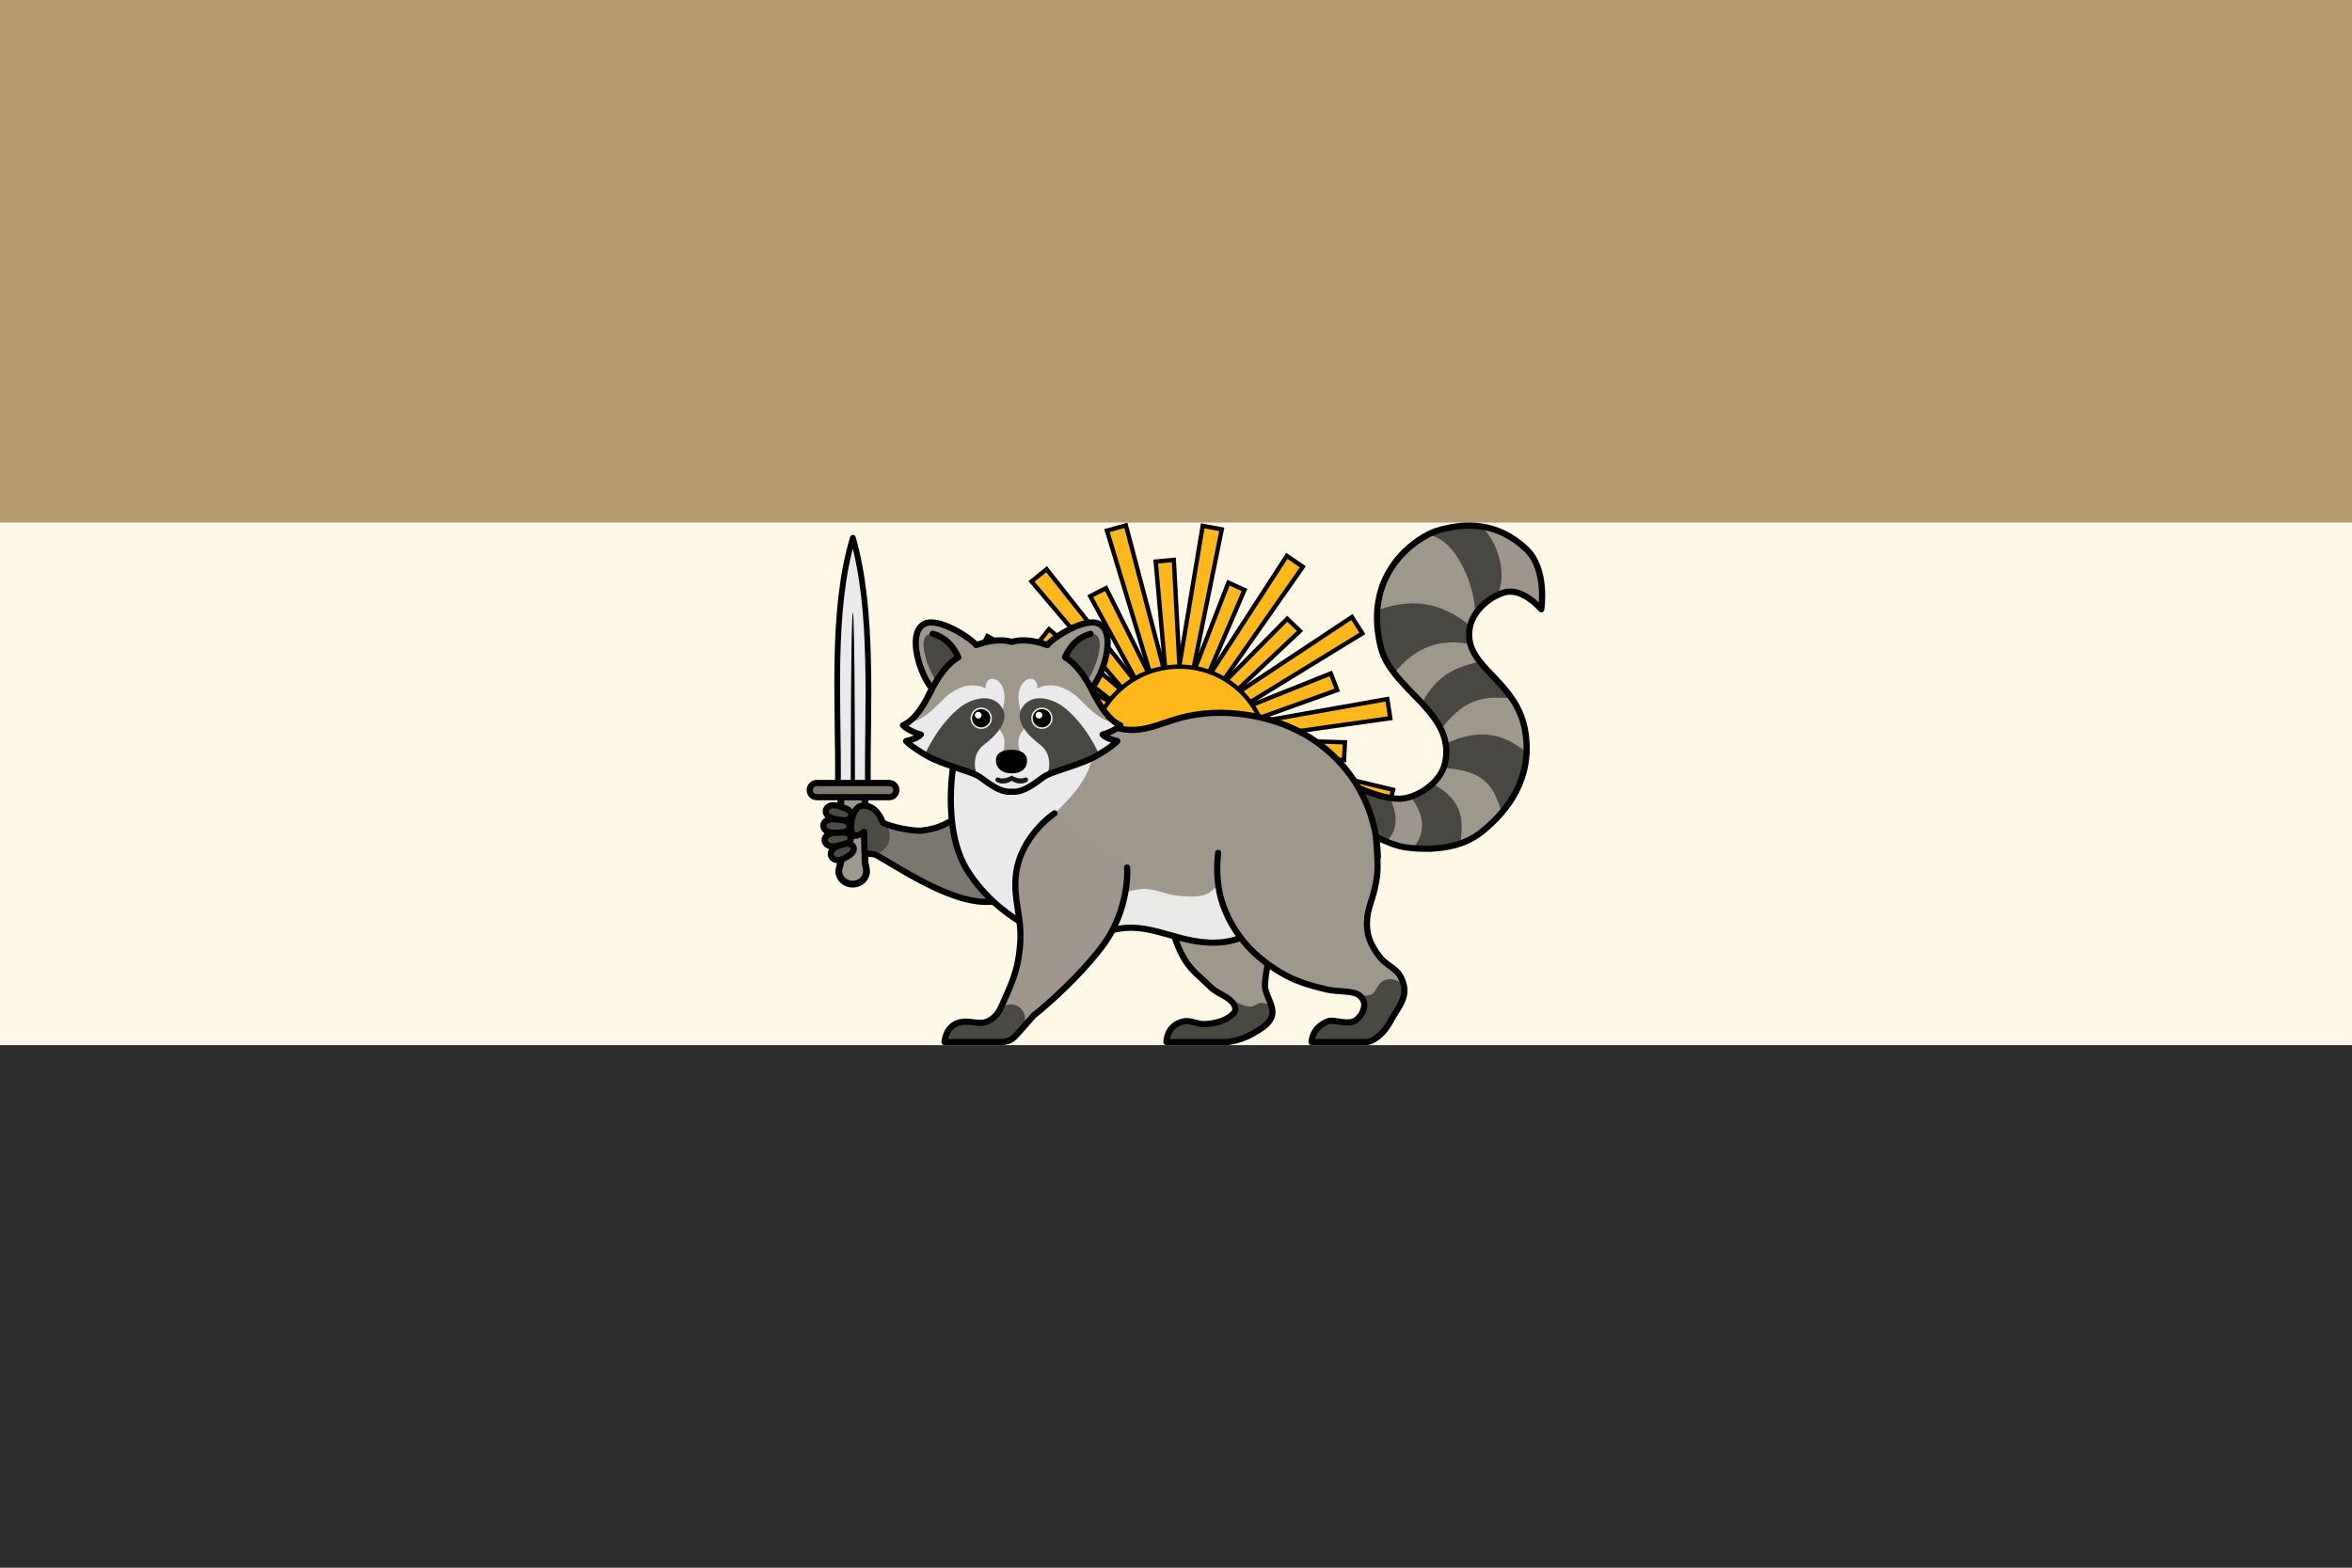
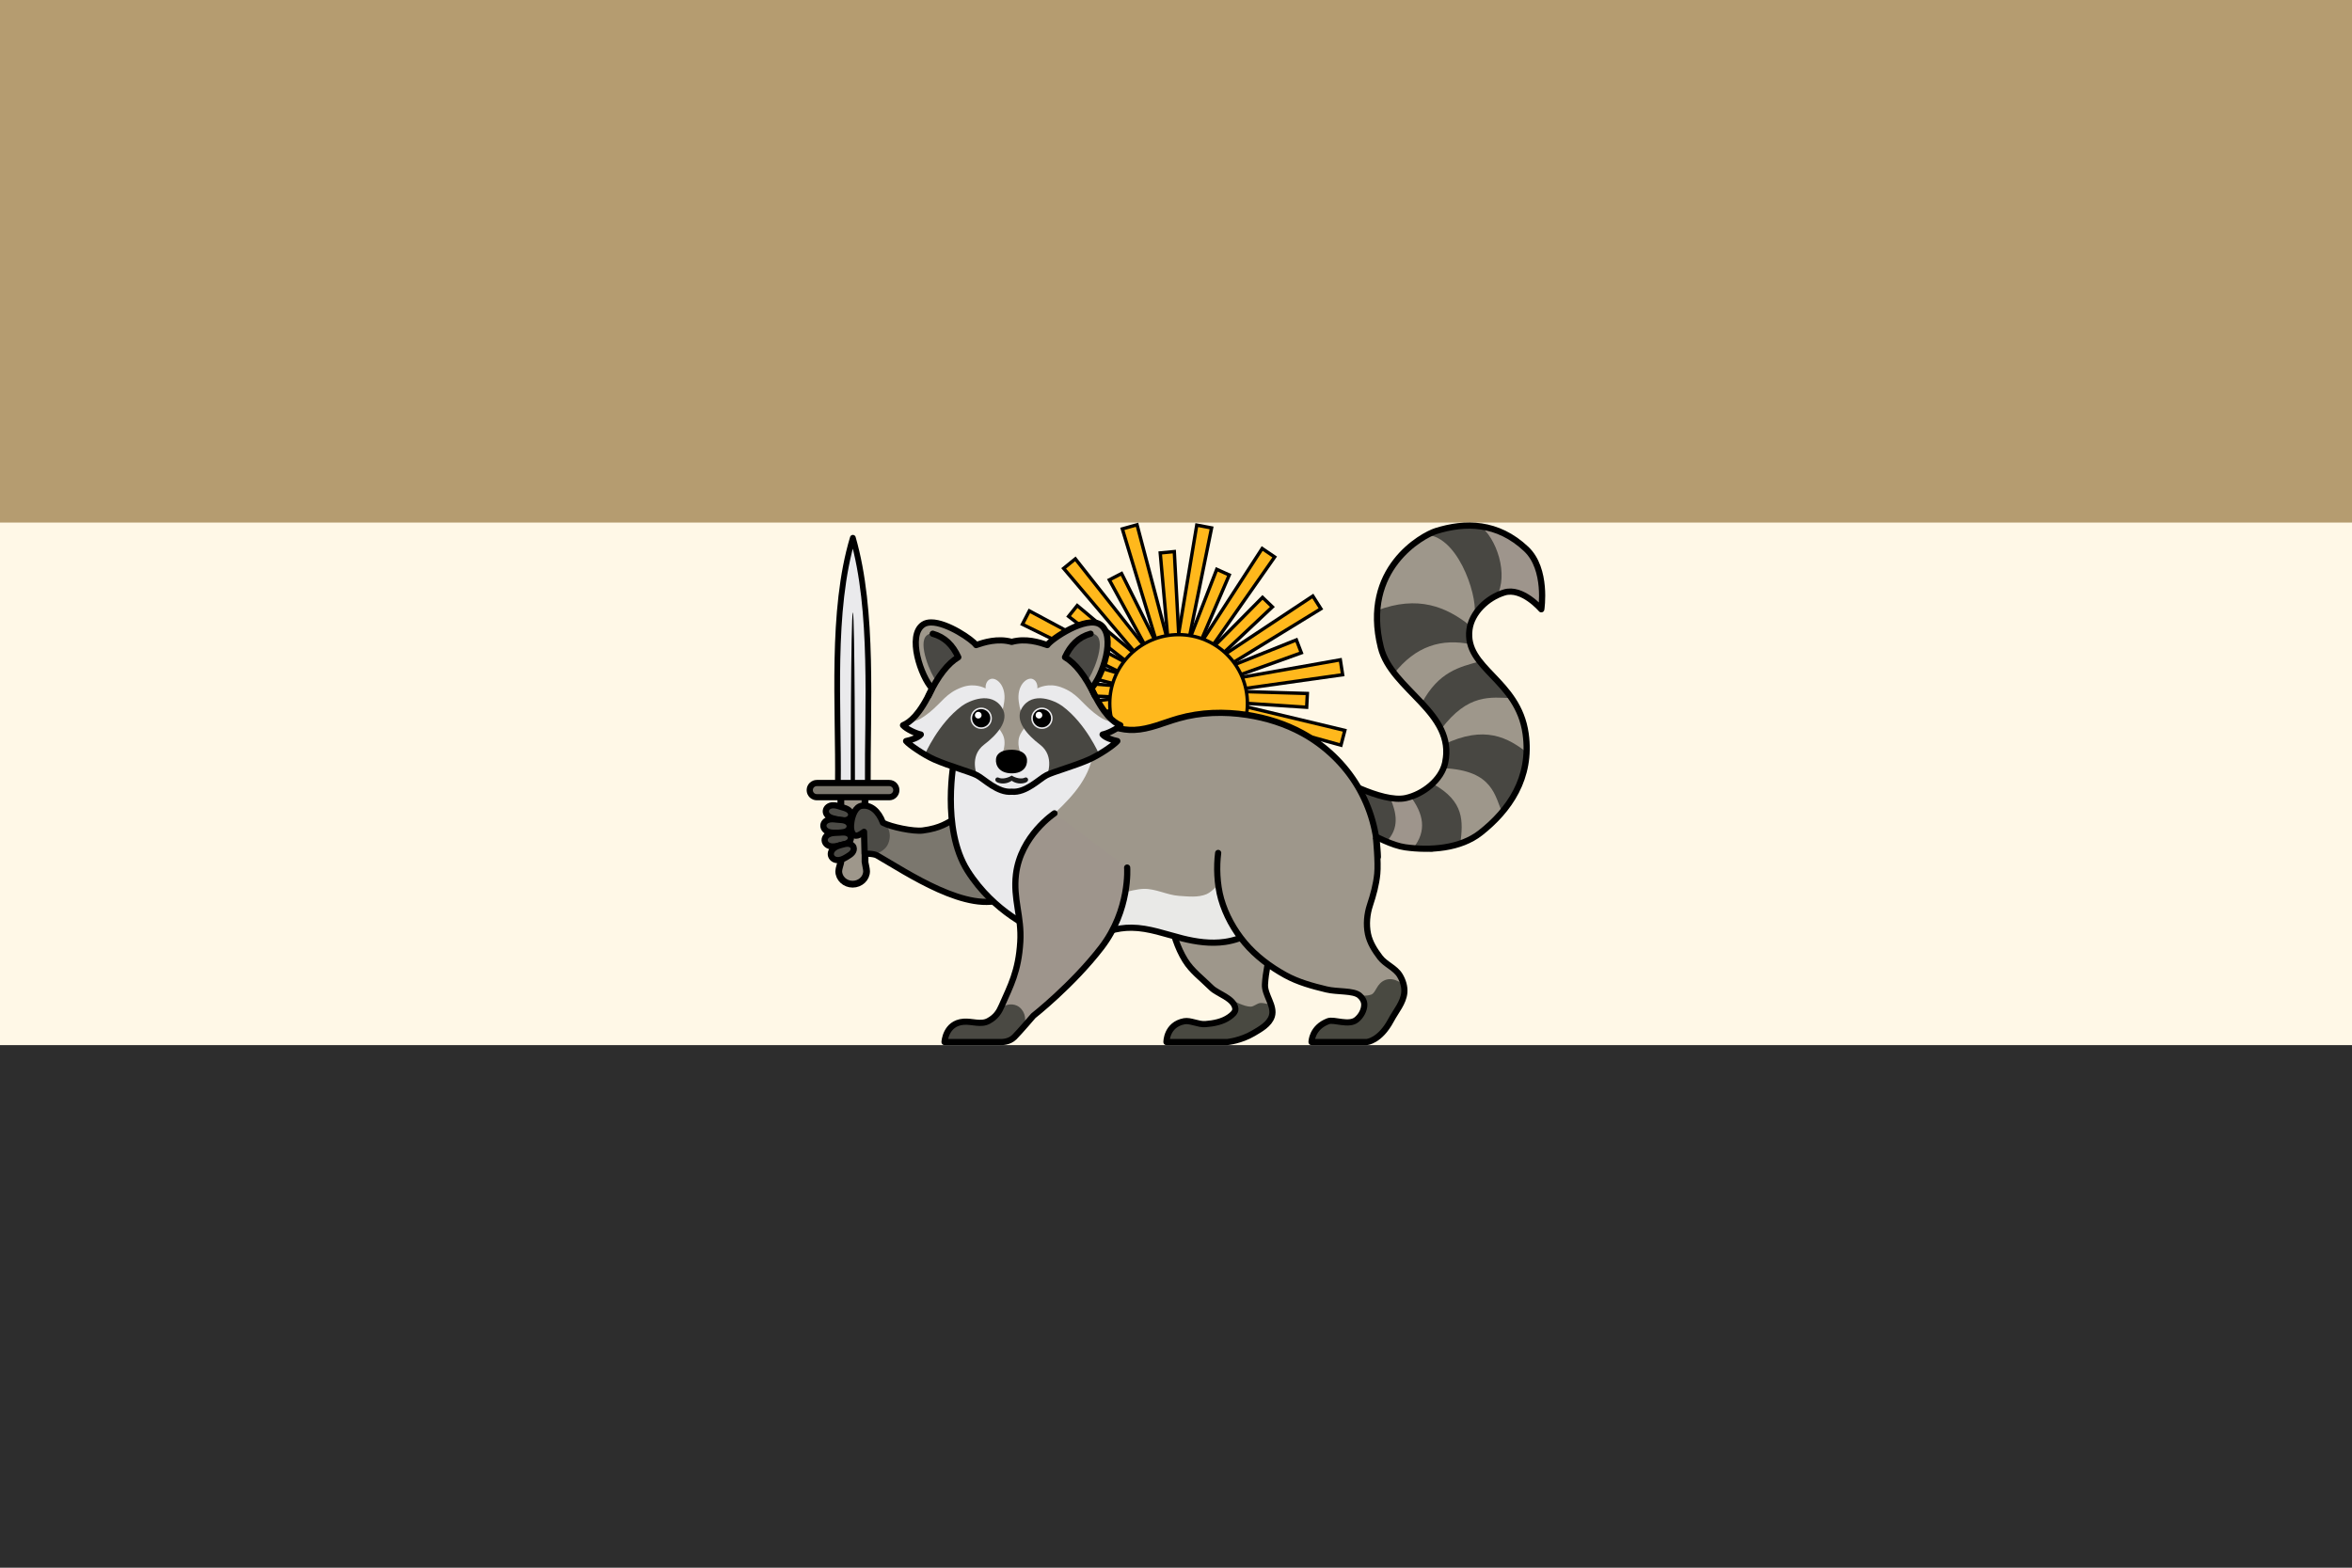
<svg xmlns="http://www.w3.org/2000/svg" xmlns:xlink="http://www.w3.org/1999/xlink" viewBox="0 0 900 600" version="1.1" id="svg6" width="900" height="600" xml:space="preserve">
  <defs id="defs6" />
  <path fill="#770088" d="M 0,0 H 900 V 600 H 0 Z" id="path1" style="fill:#2d2d2d;fill-opacity:1;stroke-width:1.203" />
  <path fill="#028121" d="M 0,0 H 900 V 400 H 0 Z" id="path3" style="fill:#fff8e7;fill-opacity:1;stroke-width:1.203" />
  <path fill="#FF8D00" d="M 0,0 H 900 V 200 H 0 Z" id="path5" style="fill:#b59c70;fill-opacity:1;stroke-width:1.203" />
-   <g id="g57" transform="matrix(0.9051856,0,0,0.9051856,257.1966,247.0232)">
+   <g id="g57" transform="matrix(0.7038939,0,0,0.7038939,300.0715,236.5786)">
    <g id="sun" style="fill:none;fill-opacity:1;stroke:none;stroke-width:1.702;stroke-dasharray:none" transform="matrix(0.890796,0.5993184,-0.5993328,0.8908174,68.44859,-210.5622)">
      <path id="path1-0" d="m 161.071,117.313 1.581,-86.248 -7.64,-0.03 1.471,86.277 z" style="fill:#ffb81c;fill-opacity:1;stroke:#000000;stroke-width:1.702;stroke-dasharray:none;stroke-opacity:1" transform="translate(82.6919,2.91848)" />
      <path id="path2-8" d="m 168.968,51.483 -12.438,65.363 4.492,0.934 14.791,-65.104 z" style="fill:#ffb81c;fill-opacity:1;stroke:#000000;stroke-width:1.702;stroke-dasharray:none;stroke-opacity:1" transform="translate(82.6919,2.91848)" />
      <path id="path3-5" d="m 160.881,118.228 35.841,-78.464 -6.995,-3.074 -33.054,79.708 z" style="fill:#ffb81c;fill-opacity:1;stroke:#000000;stroke-width:1.702;stroke-dasharray:none;stroke-opacity:1" transform="translate(82.6919,2.91848)" />
      <path id="path4-8" d="m 195.218,59.767 -38.314,56.222 3.746,2.648 L 200.958,63.786 Z" style="fill:#ffb81c;fill-opacity:1;stroke:#000000;stroke-width:1.702;stroke-dasharray:none;stroke-opacity:1" transform="translate(82.6919,2.91848)" />
      <path id="path5-0" d="m 160.342,118.991 64.155,-57.665 -5.189,-5.608 -62.096,59.917 z" style="fill:#ffb81c;fill-opacity:1;stroke:#000000;stroke-width:1.702;stroke-dasharray:none;stroke-opacity:1" transform="translate(82.6919,2.91848)" />
      <path id="path6-2" d="m 214.979,79.173 -57.392,36.18 2.381,3.922 58.613,-34.113 z" style="fill:#ffb81c;fill-opacity:1;stroke:#000000;stroke-width:1.702;stroke-dasharray:none;stroke-opacity:1" transform="translate(82.6919,2.91848)" />
      <path id="path7-1" d="m 159.543,119.476 84.17,-28.081 -2.551,-7.294 -83.15,31.051 z" style="fill:#ffb81c;fill-opacity:1;stroke:#000000;stroke-width:1.702;stroke-dasharray:none;stroke-opacity:1" transform="translate(82.6919,2.91848)" />
      <path id="path8-0" d="m 230.236,104.024 -71.768,11.016 0.619,4.547 72.285,-8.492 z" style="fill:#ffb81c;fill-opacity:1;stroke:#000000;stroke-width:1.702;stroke-dasharray:none;stroke-opacity:1" transform="translate(82.6919,2.91848)" />
      <path id="path9" d="M 148.665,51.45 141.816,52.624 l 14.715,65.156 4.492,-0.933 z" style="fill:#ffb81c;fill-opacity:1;stroke:#000000;stroke-width:1.702;stroke-dasharray:none;stroke-opacity:1" transform="translate(82.6919,2.91848)" />
      <path id="path10" d="m 160.881,116.399 -32.942,-79.724 -7.018,3.019 35.752,78.535 z" style="fill:#ffb81c;fill-opacity:1;stroke:#000000;stroke-width:1.702;stroke-dasharray:none;stroke-opacity:1" transform="translate(82.6919,2.91848)" />
    </g>
    <use x="0" y="0" xlink:href="#sun" id="use56" transform="rotate(-120.2761,212.8491,40.98503)" />
    <circle style="fill:#ffb81c;fill-opacity:1;stroke:#000000;stroke-width:1.828;stroke-linecap:round;stroke-linejoin:round;stroke-dasharray:none;stroke-opacity:1;paint-order:fill markers stroke" id="path57" cx="214.404" cy="46.398" r="37.418" />
  </g>
  <text xml:space="preserve" style="font-size:16.711px;line-height:16.694px;font-family:'Linux Libertine';-inkscape-font-specification:'Linux Libertine';text-align:center;letter-spacing:0px;word-spacing:0px;writing-mode:lr-tb;direction:ltr;text-anchor:middle;display:none;fill:#ffb81c;fill-opacity:1;stroke:#000000;stroke-width:0.627;stroke-linecap:round;stroke-linejoin:round;stroke-dasharray:none;stroke-opacity:1;paint-order:fill markers stroke" x="346.585" y="286.812" id="text6">
    <tspan x="0" y="99" style="font-style:normal;font-variant:normal;font-weight:500;font-stretch:normal;font-size:16.711px;line-height:16.694px;font-family:Gamaliel;-inkscape-font-specification:'Gamaliel Medium';fill:#ffb81c;fill-opacity:1;stroke:#000000;stroke-width:0.627;stroke-dasharray:none;stroke-opacity:1" id="tspan7">Sapere</tspan>
    <tspan x="0" y="99" style="font-style:normal;font-variant:normal;font-weight:500;font-stretch:normal;font-size:16.711px;line-height:16.694px;font-family:Gamaliel;-inkscape-font-specification:'Gamaliel Medium';fill:#ffb81c;fill-opacity:1;stroke:#000000;stroke-width:0.627;stroke-dasharray:none;stroke-opacity:1" id="tspan1">aude</tspan>
  </text>
  <g id="g58" transform="matrix(1.184678,0,0,1.184678,308.6639,138.0605)">
    <g id="g56" transform="translate(-80.75775,24.54895)">
      <path style="fill:#9e958c;fill-opacity:1;stroke:none;stroke-width:2;stroke-linecap:round;stroke-linejoin:round;stroke-dasharray:none;stroke-opacity:1;paint-order:fill markers stroke" d="m 296.91,29.186 4.958,0.094 10.009,5.426 5.706,8.7 0.748,11.693 -6.361,-3.648 c -2.18,-1.279 -4.374,-2.042 -6.642,-0.094 l -6.642,2.619 z" id="path56" />
      <path style="fill:#484742;fill-opacity:1;stroke:none;stroke-width:2;stroke-linecap:round;stroke-linejoin:round;stroke-dasharray:none;stroke-opacity:1;paint-order:fill markers stroke" d="m 279.136,32.553 10.851,-3.835 7.858,-0.281 c 5.904,4.179 9.725,16.327 5.762,23.14 l -7.914,6.981 z" id="path55" />
      <path style="fill:#9e978b;fill-opacity:1;stroke:none;stroke-width:2;stroke-linecap:round;stroke-linejoin:round;stroke-dasharray:none;stroke-opacity:1;paint-order:fill markers stroke" d="m 264.73,55.846 4.21,-13.751 11.132,-10.383 c 10.67,-0.558 17.255,18.965 16.464,25.538 l -1.31,4.303 z" id="path54" />
      <path style="fill:#484742;fill-opacity:1;stroke:none;stroke-width:2;stroke-linecap:round;stroke-linejoin:round;stroke-dasharray:none;stroke-opacity:1;paint-order:fill markers stroke" d="m 270.343,76.893 -4.958,-10.383 -0.374,-10.383 c 13.157,-4.974 22.357,-1.282 30.308,5.145 l 0.468,7.016 z" id="path53" />
      <path style="fill:#9e978b;fill-opacity:1;stroke:none;stroke-width:2;stroke-linecap:round;stroke-linejoin:round;stroke-dasharray:none;stroke-opacity:1;paint-order:fill markers stroke" d="M 279.323,86.248 298.5,73.152 295.413,67.071 c -9.39,-1.957 -17.922,0.381 -25.07,9.635 z" id="path52" />
      <path style="fill:#484742;fill-opacity:1;stroke:none;stroke-width:2;stroke-linecap:round;stroke-linejoin:round;stroke-dasharray:none;stroke-opacity:1;paint-order:fill markers stroke" d="m 285.404,95.509 -5.893,-9.542 c 5.415,-10.044 12.08,-11.586 18.709,-13.377 l 10.57,11.974 z" id="path51" />
      <path style="fill:#9e978b;fill-opacity:1;stroke:none;stroke-width:2;stroke-linecap:round;stroke-linejoin:round;stroke-dasharray:none;stroke-opacity:1;paint-order:fill markers stroke" d="m 287.836,100.934 -2.152,-6.455 c 8.708,-11.551 15.846,-10.283 23.105,-10.009 l 4.022,9.635 0.187,10.29 z" id="path50" />
      <path style="fill:#484742;fill-opacity:1;stroke:none;stroke-width:2;stroke-linecap:round;stroke-linejoin:round;stroke-dasharray:none;stroke-opacity:1;paint-order:fill markers stroke" d="m 305.796,121.795 6.08,-9.354 2.152,-9.916 C 307.276,97.037 299.68,93.107 286.526,99.438 l -0.374,8.606 z" id="path49" />
      <path style="fill:#9e978b;fill-opacity:1;stroke:none;stroke-width:2;stroke-linecap:round;stroke-linejoin:round;stroke-dasharray:none;stroke-opacity:1;paint-order:fill markers stroke" d="m 281.847,113.969 4.763,-6.879 c 16.183,0.787 16.366,9.182 19.05,14.817 l -13.891,10.186 z" id="path48" />
      <path style="fill:#484742;fill-opacity:1;stroke:none;stroke-width:2;stroke-linecap:round;stroke-linejoin:round;stroke-dasharray:none;stroke-opacity:1;paint-order:fill markers stroke" d="m 275.233,116.351 7.871,-4.167 c 10.168,5.676 9.696,12.062 8.797,19.315 l -9.128,2.58 -7.739,-0.794 z" id="path47" />
      <path style="fill:#9e958c;fill-opacity:1;stroke:none;stroke-width:2;stroke-linecap:round;stroke-linejoin:round;stroke-dasharray:none;stroke-opacity:1;paint-order:fill markers stroke" d="m 267.724,116.743 -1.497,13.377 10.29,2.993 c 4.79,-5.784 3.412,-11.396 -0.748,-16.932 z" id="path44" />
      <path style="fill:#484742;fill-opacity:1;stroke:none;stroke-width:2;stroke-linecap:round;stroke-linejoin:round;stroke-dasharray:none;stroke-opacity:1;paint-order:fill markers stroke" d="m 256.218,112.627 1.497,13.096 10.29,5.145 c 4.307,-4.439 3.33,-9.285 1.216,-14.219 z" id="path43" />
      <path style="fill:none;fill-opacity:1;stroke:#000000;stroke-width:2;stroke-linecap:round;stroke-linejoin:round;stroke-dasharray:none;stroke-opacity:1;paint-order:fill markers stroke" d="m 251.073,109.447 c 0,0 15.276,9.012 23.199,7.296 5.568,-1.206 11.536,-5.84 12.722,-11.412 3.462,-16.261 -17.323,-23.444 -20.767,-37.231 -6.352,-25.429 13.464,-36.248 17.773,-37.605 9.461,-2.98 19.923,-2.948 29.186,5.8 6.88,6.497 4.864,19.457 4.864,19.457 0,0 -6.14,-7.228 -11.974,-5.426 -5.539,1.712 -10.519,6.549 -11.225,11.974 -1.646,12.645 15.702,16.139 18.148,33.676 1.992,14.288 -5.38,24.746 -14.593,31.992 -6.489,5.103 -16.145,5.817 -24.322,4.677 -8.162,-1.137 -22.076,-11.129 -22.076,-11.129 z" id="path42" />
    </g>
    <g id="g14" style="display:inline" transform="translate(-80.75775,24.54895)">
      <path id="path13" style="fill:#9e978b;fill-opacity:1;stroke:#000000;stroke-width:2.191;stroke-linecap:round;stroke-linejoin:round;stroke-dasharray:none;stroke-opacity:1;paint-order:fill markers stroke" d="m 94.102,113.969 c -1.27,0 -2.292,1.022 -2.292,2.292 v 21.147 c 0,0.277 -0.683,2.118 -0.683,2.953 -8.1e-5,2.322 2.012,4.204 4.494,4.204 2.482,7e-5 4.494,-1.882 4.494,-4.204 1e-5,-0.761 -0.5,-2.675 -0.5,-2.953 v -21.147 c 0,-1.27 -1.022,-2.292 -2.292,-2.292 z" />
      <path id="path12" style="fill:#eaeaec;fill-opacity:1;stroke:#000000;stroke-width:1.85;stroke-linecap:round;stroke-linejoin:round;stroke-dasharray:none;stroke-opacity:1;paint-order:fill markers stroke" d="m 90.856,112.126 4.83,-0.068 4.83,0.068 C 100.346,87.721 102.509,56.236 95.686,32.645 88.537,56.399 91.156,87.077 90.856,112.126 Z" />
      <path style="fill:#000000;fill-opacity:1;stroke:none;stroke-width:2.347;stroke-linecap:square;stroke-linejoin:miter;stroke-dasharray:none;stroke-opacity:1;paint-order:fill markers stroke" d="m 94.997,111.323 c 0,0 0.006,-53.557 0.694,-54.57 0.649,1.033 0.673,54.703 0.673,54.703 z" id="path14" />
      <rect style="fill:#7b776e;fill-opacity:1;stroke:#000000;stroke-width:2;stroke-linecap:round;stroke-linejoin:round;stroke-dasharray:none;stroke-opacity:1;paint-order:fill markers stroke" id="rect13" width="27.97" height="4.584" x="81.758" y="111.879" ry="2.292" />
    </g>
    <g id="g40" transform="translate(-80.75775,24.54895)">
      <path style="fill:#9e978b;fill-opacity:1;stroke:none;stroke-width:2;stroke-linecap:round;stroke-linejoin:round;stroke-dasharray:none;stroke-opacity:1;paint-order:fill markers stroke" d="m 198.173,155.608 c 0.867,4.758 2.317,9.451 4.829,13.527 2.157,3.501 5.355,5.797 8.513,8.927 1.96,1.942 7.345,3.331 7.716,6.722 0.123,1.122 -1.087,2.076 -2.011,2.723 -2.184,1.529 -5.012,2.062 -7.67,2.265 -2.296,0.176 -4.833,-1.305 -6.846,-0.926 -5.76,1.085 -5.722,6.284 -5.722,6.284 l 19.645,0.331 c 0,0 4.323,-0.306 8.401,-2.712 2.323,-1.371 5.166,-2.935 5.986,-5.523 1.059,-3.344 -2.41,-6.896 -2.216,-10.286 0.457,-7.985 3.622,-15.34 3.969,-23.482 z" id="path38" />
      <path style="fill:#494941;fill-opacity:1;stroke:none;stroke-width:2;stroke-linecap:round;stroke-linejoin:round;stroke-dasharray:none;stroke-opacity:1;paint-order:fill markers stroke" d="m 218.569,182.234 0.232,3.218 -3.274,3.087 -6.875,1.497 -5.753,-0.889 -4.21,1.637 -2.105,4.163 21.609,0.561 10.43,-4.771 2.526,-3.835 -0.277,-3.293 c 0,0 -2.374,-0.764 -3.583,-0.655 -1.109,0.1 -2.013,1.159 -3.126,1.177 -1.968,0.033 -5.593,-1.897 -5.593,-1.897 z" id="path40" />
      <path style="fill:none;fill-opacity:1;stroke:#000000;stroke-width:2;stroke-linecap:round;stroke-linejoin:round;stroke-dasharray:none;stroke-opacity:1;paint-order:fill markers stroke" d="m 198.173,155.608 c 0.867,4.758 2.317,9.451 4.829,13.527 2.157,3.501 5.355,5.797 8.513,8.927 1.96,1.942 7.345,3.331 7.716,6.722 0.123,1.122 -1.087,2.076 -2.011,2.723 -2.184,1.529 -5.012,2.062 -7.67,2.265 -2.296,0.176 -4.833,-1.305 -6.846,-0.926 -5.76,1.085 -5.722,6.711 -5.722,6.711 h 19.645 c 0,0 4.323,-0.402 8.401,-2.808 2.323,-1.371 5.166,-2.935 5.986,-5.523 1.059,-3.344 -2.41,-6.896 -2.216,-10.286 0.457,-7.985 3.622,-15.34 3.969,-23.482 z" id="path39" />
    </g>
    <g id="g23" transform="translate(-80.75775,24.54895)">
      <g id="g16">
        <path style="fill:#4c4b46;fill-opacity:1;stroke:#000000;stroke-width:2;stroke-linecap:square;stroke-linejoin:miter;stroke-dasharray:none;stroke-opacity:1;paint-order:fill markers stroke" d="m 92.174,119.691 c -0.99,-0.304 -1.991,-0.693 -3.025,-0.621 -0.517,0.036 -1.033,0.193 -1.446,0.506 -0.413,0.313 -0.713,0.79 -0.754,1.306 -0.033,0.409 0.096,0.823 0.324,1.165 0.228,0.342 0.55,0.614 0.906,0.818 0.712,0.409 1.541,0.549 2.342,0.729 0.911,0.205 1.841,0.47 2.764,0.326 0.461,-0.072 0.913,-0.252 1.263,-0.561 0.35,-0.309 0.591,-0.754 0.604,-1.221 0.01,-0.347 -0.105,-0.691 -0.296,-0.981 -0.191,-0.29 -0.454,-0.527 -0.747,-0.715 -0.585,-0.374 -1.271,-0.548 -1.934,-0.751 z" id="path15" />
        <path style="fill:#4c4b46;fill-opacity:1;stroke:#000000;stroke-width:2;stroke-linecap:square;stroke-linejoin:miter;stroke-dasharray:none;stroke-opacity:1;paint-order:fill markers stroke" d="m 92.276,120.093 c -0.896,-0.317 -1.781,-0.73 -2.73,-0.782 -0.474,-0.026 -0.961,0.043 -1.387,0.251 -0.427,0.209 -0.791,0.564 -0.959,1.009 -0.174,0.459 -0.13,0.985 0.07,1.432 0.2,0.448 0.547,0.82 0.95,1.1 0.806,0.559 1.801,0.75 2.754,0.983 0.833,0.204 1.683,0.451 2.534,0.346 0.426,-0.053 0.846,-0.197 1.187,-0.457 0.341,-0.26 0.598,-0.641 0.667,-1.064 0.061,-0.376 -0.029,-0.768 -0.214,-1.101 -0.186,-0.333 -0.463,-0.608 -0.776,-0.825 -0.626,-0.434 -1.378,-0.637 -2.096,-0.891 z" id="path15-6" transform="rotate(-14.42645,106.048,127.0746)" />
        <path style="fill:#4c4b46;fill-opacity:1;stroke:#000000;stroke-width:2;stroke-linecap:square;stroke-linejoin:miter;stroke-dasharray:none;stroke-opacity:1;paint-order:fill markers stroke" d="m 92.432,120.434 c -0.898,-0.385 -1.775,-0.875 -2.744,-0.997 -0.485,-0.061 -0.989,-0.025 -1.441,0.16 -0.452,0.185 -0.849,0.528 -1.047,0.974 -0.215,0.483 -0.183,1.056 0.029,1.54 0.212,0.484 0.59,0.884 1.03,1.178 0.878,0.589 1.958,0.764 2.985,1.017 0.731,0.18 1.47,0.408 2.221,0.353 0.376,-0.027 0.75,-0.128 1.07,-0.327 0.319,-0.199 0.581,-0.502 0.695,-0.861 0.116,-0.363 0.075,-0.765 -0.073,-1.116 -0.149,-0.35 -0.4,-0.651 -0.695,-0.892 -0.589,-0.483 -1.329,-0.73 -2.028,-1.03 z" id="path15-6-0" transform="rotate(-26.65659,107.631,126.8117)" />
        <path style="fill:#4c4b46;fill-opacity:1;stroke:#000000;stroke-width:2;stroke-linecap:square;stroke-linejoin:miter;stroke-dasharray:none;stroke-opacity:1;paint-order:fill markers stroke" d="m 92.214,120.234 c -0.847,-0.417 -1.721,-0.847 -2.663,-0.901 -0.471,-0.027 -0.953,0.045 -1.378,0.251 -0.425,0.206 -0.788,0.553 -0.973,0.987 -0.204,0.477 -0.181,1.036 0.013,1.517 0.194,0.481 0.549,0.888 0.97,1.192 0.842,0.607 1.902,0.804 2.925,0.985 0.617,0.109 1.247,0.218 1.865,0.117 0.309,-0.05 0.612,-0.155 0.873,-0.327 0.262,-0.172 0.48,-0.415 0.602,-0.703 0.138,-0.326 0.147,-0.7 0.054,-1.042 -0.093,-0.342 -0.283,-0.653 -0.521,-0.915 -0.477,-0.524 -1.131,-0.846 -1.767,-1.16 z" id="path15-6-0-0" transform="rotate(-41.82594,107.3447,126.082)" />
      </g>
      <path style="display:inline;fill:#7b776e;fill-opacity:1;stroke:none;stroke-width:2;stroke-linecap:square;stroke-linejoin:miter;stroke-dasharray:none;stroke-opacity:1;paint-order:fill markers stroke" d="m 98.486,119.25 c -1.969,0.325 -2.918,3.057 -3.258,5.024 -0.265,1.532 -0.301,3.815 1.076,4.537 0.949,0.497 2.993,-1.169 2.993,-1.169 l 0.206,7.063 c 0,0 2.844,-0.091 4.018,0.581 9.341,5.351 29.724,19.245 41.455,13.73 7.064,-3.321 -11.494,-26.753 -16.785,-25.323 -1.862,0.917 -4.064,2.773 -9.931,3.526 -3.002,0.385 -10.281,-1.128 -12.868,-2.519 -1.457,-3.87 -4.012,-5.928 -6.905,-5.45 z" id="path17" />
      <path style="fill:#4c4b46;fill-opacity:1;stroke:none;stroke-width:2;stroke-linecap:square;stroke-linejoin:round;stroke-dasharray:none;stroke-opacity:1;paint-order:fill markers stroke" d="m 104.91,123.899 -2.806,-3.882 -3.789,-0.655 -2.526,2.385 -0.094,6.127 1.637,1.029 h 1.824 l 0.281,6.034 2.947,0.047 c 0,0 3.63,-0.705 4.771,-3.648 1.414,-3.651 -0.708,-6.299 -2.245,-7.437 z" id="path22" />
      <path style="display:inline;fill:none;fill-opacity:1;stroke:#000000;stroke-width:2;stroke-linecap:square;stroke-linejoin:round;stroke-dasharray:none;stroke-opacity:1;paint-order:fill markers stroke" d="m 98.486,119.25 c -1.969,0.325 -2.918,3.057 -3.258,5.024 -0.265,1.532 -0.301,3.815 1.076,4.537 0.949,0.497 2.993,-1.169 2.993,-1.169 l 0.206,7.063 c 0,0 2.844,-0.091 4.018,0.581 9.341,5.351 29.724,19.245 41.455,13.73 7.064,-3.321 -11.494,-26.753 -16.785,-25.323 -1.862,0.917 -4.064,2.773 -9.931,3.526 -3.002,0.385 -10.281,-1.128 -12.868,-2.519 -1.457,-3.87 -4.012,-5.928 -6.905,-5.45 z" id="path18" />
    </g>
    <path style="display:inline;fill:#eaeaec;fill-opacity:1;stroke:#000000;stroke-width:2;stroke-linecap:square;stroke-linejoin:round;stroke-dasharray:none;stroke-opacity:1;paint-order:fill markers stroke" d="m 47.679,128.757 c 0,0 -4.397,22.264 4.303,36.015 8.7,13.751 21.796,18.989 21.796,18.989 l 24.134,-60.617 z" id="path23" />
    <g id="g34" transform="translate(-80.75775,24.54895)">
      <path style="fill:#9e978b;fill-opacity:1;stroke:none;stroke-width:2;stroke-linecap:round;stroke-linejoin:round;stroke-dasharray:none;stroke-opacity:1;paint-order:fill markers stroke" d="m 265.245,135.731 c -0.161,-7.973 -2.418,-15.893 -6.482,-22.754 -4.264,-7.197 -10.508,-13.205 -17.859,-17.198 -5.535,-3.006 -11.645,-4.869 -17.859,-5.898 -7.393,-1.224 -15.125,-1.26 -22.225,1.136 -2.355,0.795 -4.616,1.848 -6.969,2.645 -2.354,0.797 -4.849,1.339 -7.318,1.06 -2.086,-0.236 -4.069,-1.046 -6.148,-1.334 -1.04,-0.144 -2.11,-0.153 -3.127,0.106 -1.017,0.259 -1.98,0.802 -2.631,1.625 -0.644,0.814 -0.948,1.849 -1.082,2.878 -0.135,1.029 -0.114,2.071 -0.183,3.107 -0.268,4 -1.889,7.821 -4.117,11.153 -2.228,3.332 -5.051,6.221 -7.947,8.993 -1.642,1.571 -3.319,3.118 -4.742,4.89 -1.423,1.771 -2.594,3.795 -3.069,6.017 -0.666,3.117 0.114,6.452 1.82,9.145 1.705,2.693 4.28,4.769 7.135,6.187 5.71,2.835 12.304,3.082 18.667,3.458 16.42,0.969 33.017,3.142 49.212,0.265 12.66,-2.25 24.755,-7.61 34.925,-15.478 z" id="path31" />
      <path style="fill:none;fill-opacity:1;stroke:#000000;stroke-width:2;stroke-linecap:round;stroke-linejoin:round;stroke-dasharray:none;stroke-opacity:1;paint-order:fill markers stroke" d="m 175.022,91.149 c 3.287,2.442 7.418,3.724 11.509,3.572 4.933,-0.184 9.541,-2.346 14.287,-3.704 7.187,-2.056 14.836,-2.27 22.225,-1.136 6.228,0.956 12.333,2.871 17.859,5.898 7.335,4.018 13.588,10.008 17.859,17.198 4.073,6.856 6.331,14.781 6.482,22.754" id="path32" />
      <path style="fill:#e9e9e7;fill-opacity:1;stroke:none;stroke-width:2;stroke-linecap:round;stroke-linejoin:round;stroke-dasharray:none;stroke-opacity:1;paint-order:fill markers stroke" d="m 177.932,148.971 c 0,0 7.693,-2.806 11.714,-2.899 3.868,-0.089 7.523,2.006 11.384,2.265 2.971,0.199 6.169,0.592 8.917,-0.557 2.019,-0.844 4.895,-4.376 4.895,-4.376 l 6.68,18.333 -2.977,0.926 -5.292,0.926 -23.812,-4.432 -12.965,0.529 z" id="path41" />
      <path style="fill:none;fill-opacity:1;stroke:#000000;stroke-width:2;stroke-linecap:round;stroke-linejoin:round;stroke-dasharray:none;stroke-opacity:1;paint-order:fill markers stroke" d="m 173.712,161.797 c 3.947,-2.743 8.758,-4.224 13.564,-4.175 5.594,0.057 10.943,2.105 16.37,3.461 4.49,1.122 9.17,1.78 13.751,1.123 6.334,-0.908 12.255,-4.42 16.09,-9.542" id="path41-7" transform="translate(-1.526413,1.000233)" />
    </g>
    <g id="g12" style="display:inline" transform="translate(-80.75775,24.54895)">
      <path id="path25" style="display:inline;fill:#9e978b;fill-opacity:1;stroke:none;stroke-width:2;stroke-dasharray:none;stroke-opacity:1;paint-order:fill markers stroke" d="m 120.954,60 c -0.966,0.005 -1.83,0.206 -2.527,0.664 -5.354,3.513 -0.677,16.927 2.844,20.644 -4.069,8.716 -7.202,10.955 -9.383,11.909 1.061,1.215 4.123,2.662 5.746,2.991 -0.794,0.998 -3.179,1.806 -4.752,2.117 0.993,1.201 5.686,4.447 9.169,5.981 4.787,2.108 11.508,3.937 13.687,5.051 2.351,1.201 6.65,5.75 11.256,5.331 4.606,0.419 8.905,-4.13 11.256,-5.331 2.179,-1.114 8.9,-2.943 13.687,-5.051 3.484,-1.534 8.176,-4.78 9.169,-5.981 -1.572,-0.311 -3.957,-1.119 -4.752,-2.117 1.623,-0.328 4.685,-1.776 5.746,-2.991 -2.181,-0.955 -5.314,-3.193 -9.383,-11.909 3.522,-3.717 8.199,-17.131 2.844,-20.644 -4.461,-2.927 -15.753,4.659 -17.068,6.645 -2.554,-0.878 -6.951,-2.28 -11.5,-1.021 -4.549,-1.259 -8.945,0.143 -11.5,1.021 -1.109,-1.675 -9.322,-7.338 -14.541,-7.309 z" />
      <g id="g7">
        <path style="fill:#eaeaec;fill-opacity:1;stroke:none;stroke-width:2;stroke-linecap:round;stroke-linejoin:round;stroke-dasharray:none;stroke-opacity:1;paint-order:fill markers stroke" d="m 114.763,91.81 c 0,0 1.13,0.896 5.589,-2.679 4.167,-3.34 5.405,-6.311 10.616,-8.202 4.023,-1.46 7.161,0.186 7.605,0.385 -0.093,-0.629 0.055,-2.489 1.577,-3.033 1.863,-0.665 5.156,2.101 4.429,7.326 -0.728,5.226 -2.034,4.864 -2.695,6.253 -0.661,1.389 2.529,3.143 2.773,6.381 0.28,3.721 -1.881,6.076 -1.881,6.076 l 4.597,3.962 -0.198,6.284 -4.696,-0.331 -6.416,-4.63 -17.793,-6.747 -4.432,-3.77 2.646,-2.646 -4.035,-3.109 z" id="path7" />
        <use x="0" y="0" xlink:href="#path7" id="use7" transform="matrix(-1,0,0,1,293.8531,-0.01653646)" />
      </g>
      <g id="g10">
        <use x="0" y="0" xlink:href="#path8" id="use8" transform="matrix(-1,0,0,1,294.2077,0)" />
        <path style="fill:#484742;fill-opacity:1;stroke:none;stroke-width:2;stroke-linecap:round;stroke-linejoin:round;stroke-dasharray:none;stroke-opacity:1;paint-order:fill markers stroke" d="m 118.942,102.665 c 0,0 4.261,-9.964 11.88,-15.622 2.362,-1.754 9.625,-5.031 13.096,0.608 2.532,4.112 -1.901,8.832 -5.823,11.81 -5.077,3.855 -2.172,10.266 -2.222,10.079 z" id="path8" />
      </g>
      <g id="g9">
        <g id="g20">
          <circle style="fill:#000000;stroke:#eaeaec;stroke-width:0.5;stroke-linecap:round;stroke-linejoin:round;stroke-dasharray:none;stroke-opacity:1;paint-order:fill markers stroke" id="path19" cx="137.147" cy="90.951" r="3.201" />
          <circle style="fill:#ffffff;stroke:none;stroke-width:8.731;stroke-linecap:round;stroke-linejoin:round;paint-order:fill markers stroke" id="path20" cx="136.187" cy="89.959" r="1.088" />
        </g>
        <use x="0" y="0" xlink:href="#g20" id="use20" transform="translate(19.61118)" />
      </g>
      <path style="fill:#000000;stroke:none;stroke-width:8.731;stroke-linecap:round;stroke-linejoin:round;paint-order:fill markers stroke" d="m 147.04,101.132 c -2.765,-0.024 -4.909,0.916 -5.122,3.009 -0.213,2.094 1.098,4.557 4.994,4.61 3.896,0.053 5.188,-2.316 5.026,-4.418 -0.162,-2.102 -2.133,-3.177 -4.898,-3.201 z" id="path21" />
      <path id="path24" style="fill:#1a1a1a;stroke:none;stroke-width:8.731;stroke-linecap:round;stroke-linejoin:round;paint-order:fill markers stroke" d="m 146.992,109.471 c -1.329,0.864 -3.241,1.192 -4.17,0.696 -0.928,-0.496 -1.801,0.968 -0.376,1.545 1.425,0.576 3.211,0.366 4.543,-0.56 0.001,-0.001 0.002,-0.003 0.004,-0.004 10e-4,0.001 0.002,0.003 0.004,0.004 1.332,0.926 3.119,1.136 4.543,0.56 1.425,-0.576 0.552,-2.041 -0.376,-1.545 -0.928,0.496 -2.841,0.168 -4.17,-0.696 0,0 -5.1e-4,0.001 -0.001,0.003 -5.2e-4,-0.002 -5.2e-4,-0.003 -5.2e-4,-0.003 z" />
      <path id="path6" style="display:inline;fill:none;fill-opacity:1;stroke:#000000;stroke-width:2;stroke-linecap:round;stroke-linejoin:round;stroke-dasharray:none;stroke-opacity:1;paint-order:fill markers stroke" d="m 120.954,60 c -0.966,0.005 -1.83,0.206 -2.527,0.664 -5.354,3.513 -0.677,16.927 2.844,20.644 -4.069,8.716 -7.202,10.955 -9.383,11.909 1.061,1.215 4.123,2.662 5.746,2.991 -0.794,0.998 -3.179,1.806 -4.752,2.117 0.993,1.201 5.686,4.447 9.169,5.981 4.787,2.108 11.508,3.937 13.687,5.051 2.351,1.201 6.65,5.75 11.256,5.331 4.606,0.419 8.905,-4.13 11.256,-5.331 2.179,-1.114 8.9,-2.943 13.687,-5.051 3.484,-1.534 8.176,-4.78 9.169,-5.981 -1.572,-0.311 -3.957,-1.119 -4.752,-2.117 1.623,-0.328 4.685,-1.776 5.746,-2.991 -2.181,-0.955 -5.314,-3.193 -9.383,-11.909 3.522,-3.717 8.199,-17.131 2.844,-20.644 -4.461,-2.927 -15.753,4.659 -17.068,6.645 -2.554,-0.878 -6.951,-2.28 -11.5,-1.021 -4.549,-1.259 -8.945,0.143 -11.5,1.021 -1.109,-1.675 -9.322,-7.338 -14.541,-7.309 z" />
      <g id="g11">
        <g id="g5">
          <path style="fill:#494844;fill-opacity:1;stroke:none;stroke-width:2;stroke-linecap:round;stroke-linejoin:round;stroke-dasharray:none;stroke-opacity:1;paint-order:fill markers stroke" d="m 129.58,70.743 c 0,0 -6.149,-9.595 -9.988,-6.582 -3.175,2.493 1.455,13.037 2.977,14.651 2.085,-2.774 3.697,-5.706 7.011,-8.07 z" id="path5-9" />
          <path style="fill:none;fill-opacity:1;stroke:#000000;stroke-width:2;stroke-linecap:round;stroke-linejoin:round;stroke-dasharray:none;stroke-opacity:1;paint-order:fill markers stroke" d="m 120.111,83.722 c 3.076,-6.476 6.295,-10.509 9.635,-12.488 -1.777,-3.873 -4.368,-6.501 -8.262,-7.585" id="path4-1" />
        </g>
        <use x="0" y="0" xlink:href="#g5" id="use5" transform="matrix(-1,0,0,1,293.9563,0)" />
      </g>
    </g>
    <g id="g28" transform="translate(-80.75775,24.54895)">
      <path style="display:inline;fill:#9e958c;fill-opacity:1;stroke:none;stroke-width:2;stroke-linecap:round;stroke-linejoin:round;stroke-dasharray:none;stroke-opacity:1;paint-order:fill markers stroke" d="m 184.282,139.194 c 0,0 1.029,13.657 -8.325,25.818 -9.354,12.161 -21.983,22.076 -21.983,22.076 0,0 -4.453,5.202 -6.127,6.875 -1.684,1.684 -4.163,1.59 -4.163,1.59 h -18.381 c 0,0 0.281,-6.08 6.127,-6.548 2.757,-0.221 5.613,1.076 8.045,-0.234 2.432,-1.31 3.426,-2.953 4.303,-4.958 2.817,-6.438 5.413,-11.065 5.987,-20.609 0.494,-8.218 -2.339,-13.804 -1.403,-21.766 1.474,-12.538 12.452,-19.766 12.452,-19.766" id="path26" />
      <path style="fill:#4a4943;fill-opacity:1;stroke:none;stroke-width:2;stroke-linecap:round;stroke-linejoin:round;stroke-dasharray:none;stroke-opacity:1;paint-order:fill markers stroke" d="m 151.074,190.222 c -0.643,2.175 -2.389,3.993 -4.537,4.724 l -20.954,0.374 c 0.054,-1.801 1.002,-3.553 2.479,-4.584 0.846,-0.591 1.841,-0.947 2.855,-1.134 1.015,-0.187 2.053,-0.21 3.085,-0.176 0.898,0.029 1.797,0.101 2.695,0.052 0.897,-0.049 1.804,-0.225 2.591,-0.66 0.805,-0.445 1.443,-1.137 2.025,-1.85 0.582,-0.713 1.127,-1.463 1.81,-2.079 0.744,-0.671 1.651,-1.172 2.63,-1.383 0.979,-0.211 2.031,-0.122 2.936,0.307 1.121,0.532 1.969,1.568 2.369,2.743 0.399,1.175 0.369,2.474 0.017,3.665 z" id="path28" />
      <path style="display:inline;fill:none;fill-opacity:1;stroke:#000000;stroke-width:2;stroke-linecap:round;stroke-linejoin:round;stroke-dasharray:none;stroke-opacity:1;paint-order:fill markers stroke" d="m 184.282,139.194 c 0,0 1.029,13.657 -8.325,25.818 -9.354,12.161 -21.983,22.076 -21.983,22.076 0,0 -4.453,5.202 -6.127,6.875 -1.684,1.684 -4.163,1.59 -4.163,1.59 h -18.381 c 0,0 0.281,-6.08 6.127,-6.548 2.757,-0.221 5.613,1.076 8.045,-0.234 2.432,-1.31 3.426,-2.953 4.303,-4.958 2.817,-6.438 5.413,-11.065 5.987,-20.609 0.494,-8.218 -2.339,-13.804 -1.403,-21.766 1.474,-12.538 12.452,-19.766 12.452,-19.766" id="path27" />
    </g>
    <g id="g37" transform="translate(-80.75775,24.54895)">
      <path style="fill:#9e978b;fill-opacity:1;stroke:none;stroke-width:2;stroke-linecap:round;stroke-linejoin:round;stroke-dasharray:none;stroke-opacity:1;paint-order:fill markers stroke" d="m 213.679,134.47 c -0.569,4.299 -0.412,10.113 0.959,14.897 1.468,5.123 4.161,9.988 7.577,14.078 3.606,4.318 8.271,7.803 13.198,10.518 4.089,2.253 8.7,3.511 13.229,4.597 3.583,0.859 8.622,0.297 10.649,1.918 0.871,0.696 1.576,1.829 1.587,2.943 0.019,1.859 -1.087,3.81 -2.547,4.961 -2.511,1.979 -7.244,-0.268 -9.129,0.452 -5.353,2.044 -5.357,6.392 -5.357,6.392 h 17.814 c 0,0 4.218,0.082 7.84,-6.688 1.648,-3.08 3.981,-5.634 4.303,-8.919 0.187,-1.913 -0.457,-3.935 -1.45,-5.581 -1.482,-2.457 -4.616,-3.522 -6.361,-5.8 -1.739,-2.27 -3.353,-4.824 -3.929,-7.624 -0.626,-3.046 -0.328,-6.357 0.655,-9.308 1.076,-3.232 2.018,-6.661 2.353,-10.103 0.365,-3.742 -0.389,-11.272 -0.389,-11.272" id="path35" />
      <path style="fill:#494941;fill-opacity:1;stroke:none;stroke-width:2;stroke-linecap:round;stroke-linejoin:round;stroke-dasharray:none;stroke-opacity:1;paint-order:fill markers stroke" d="m 260.218,180.512 c 0,0 1.191,0.265 2.844,-0.265 1.654,-0.529 1.72,-3.704 4.696,-4.763 2.977,-1.058 5.821,1.654 5.821,1.654 l -0.066,4.035 -6.284,10.98 -5.093,2.977 -18.124,0.463 0.463,-3.241 5.027,-3.506 6.879,0.661 3.373,-2.117 1.124,-4.035 z" id="path37" />
      <path style="fill:none;fill-opacity:1;stroke:#000000;stroke-width:2;stroke-linecap:round;stroke-linejoin:round;stroke-dasharray:none;stroke-opacity:1;paint-order:fill markers stroke" d="m 213.679,134.47 c -0.569,4.299 -0.412,10.113 0.959,14.897 1.468,5.123 4.161,9.988 7.577,14.078 3.606,4.318 8.271,7.803 13.198,10.518 4.089,2.253 8.7,3.511 13.229,4.597 3.583,0.859 8.622,0.297 10.649,1.918 0.871,0.696 1.576,1.829 1.587,2.943 0.019,1.859 -1.087,3.81 -2.547,4.961 -2.511,1.979 -7.244,-0.268 -9.129,0.452 -5.353,2.044 -5.357,6.721 -5.357,6.721 h 17.814 c 0,0 4.218,-0.248 7.84,-7.018 1.648,-3.08 3.981,-5.634 4.303,-8.919 0.187,-1.913 -0.457,-3.935 -1.45,-5.581 -1.482,-2.457 -4.616,-3.522 -6.361,-5.8 -1.739,-2.27 -3.353,-4.824 -3.929,-7.624 -0.626,-3.046 -0.328,-6.357 0.655,-9.308 1.076,-3.232 2.018,-6.661 2.353,-10.103 0.365,-3.742 -0.389,-11.272 -0.389,-11.272" id="path36" />
    </g>
  </g>
</svg>
